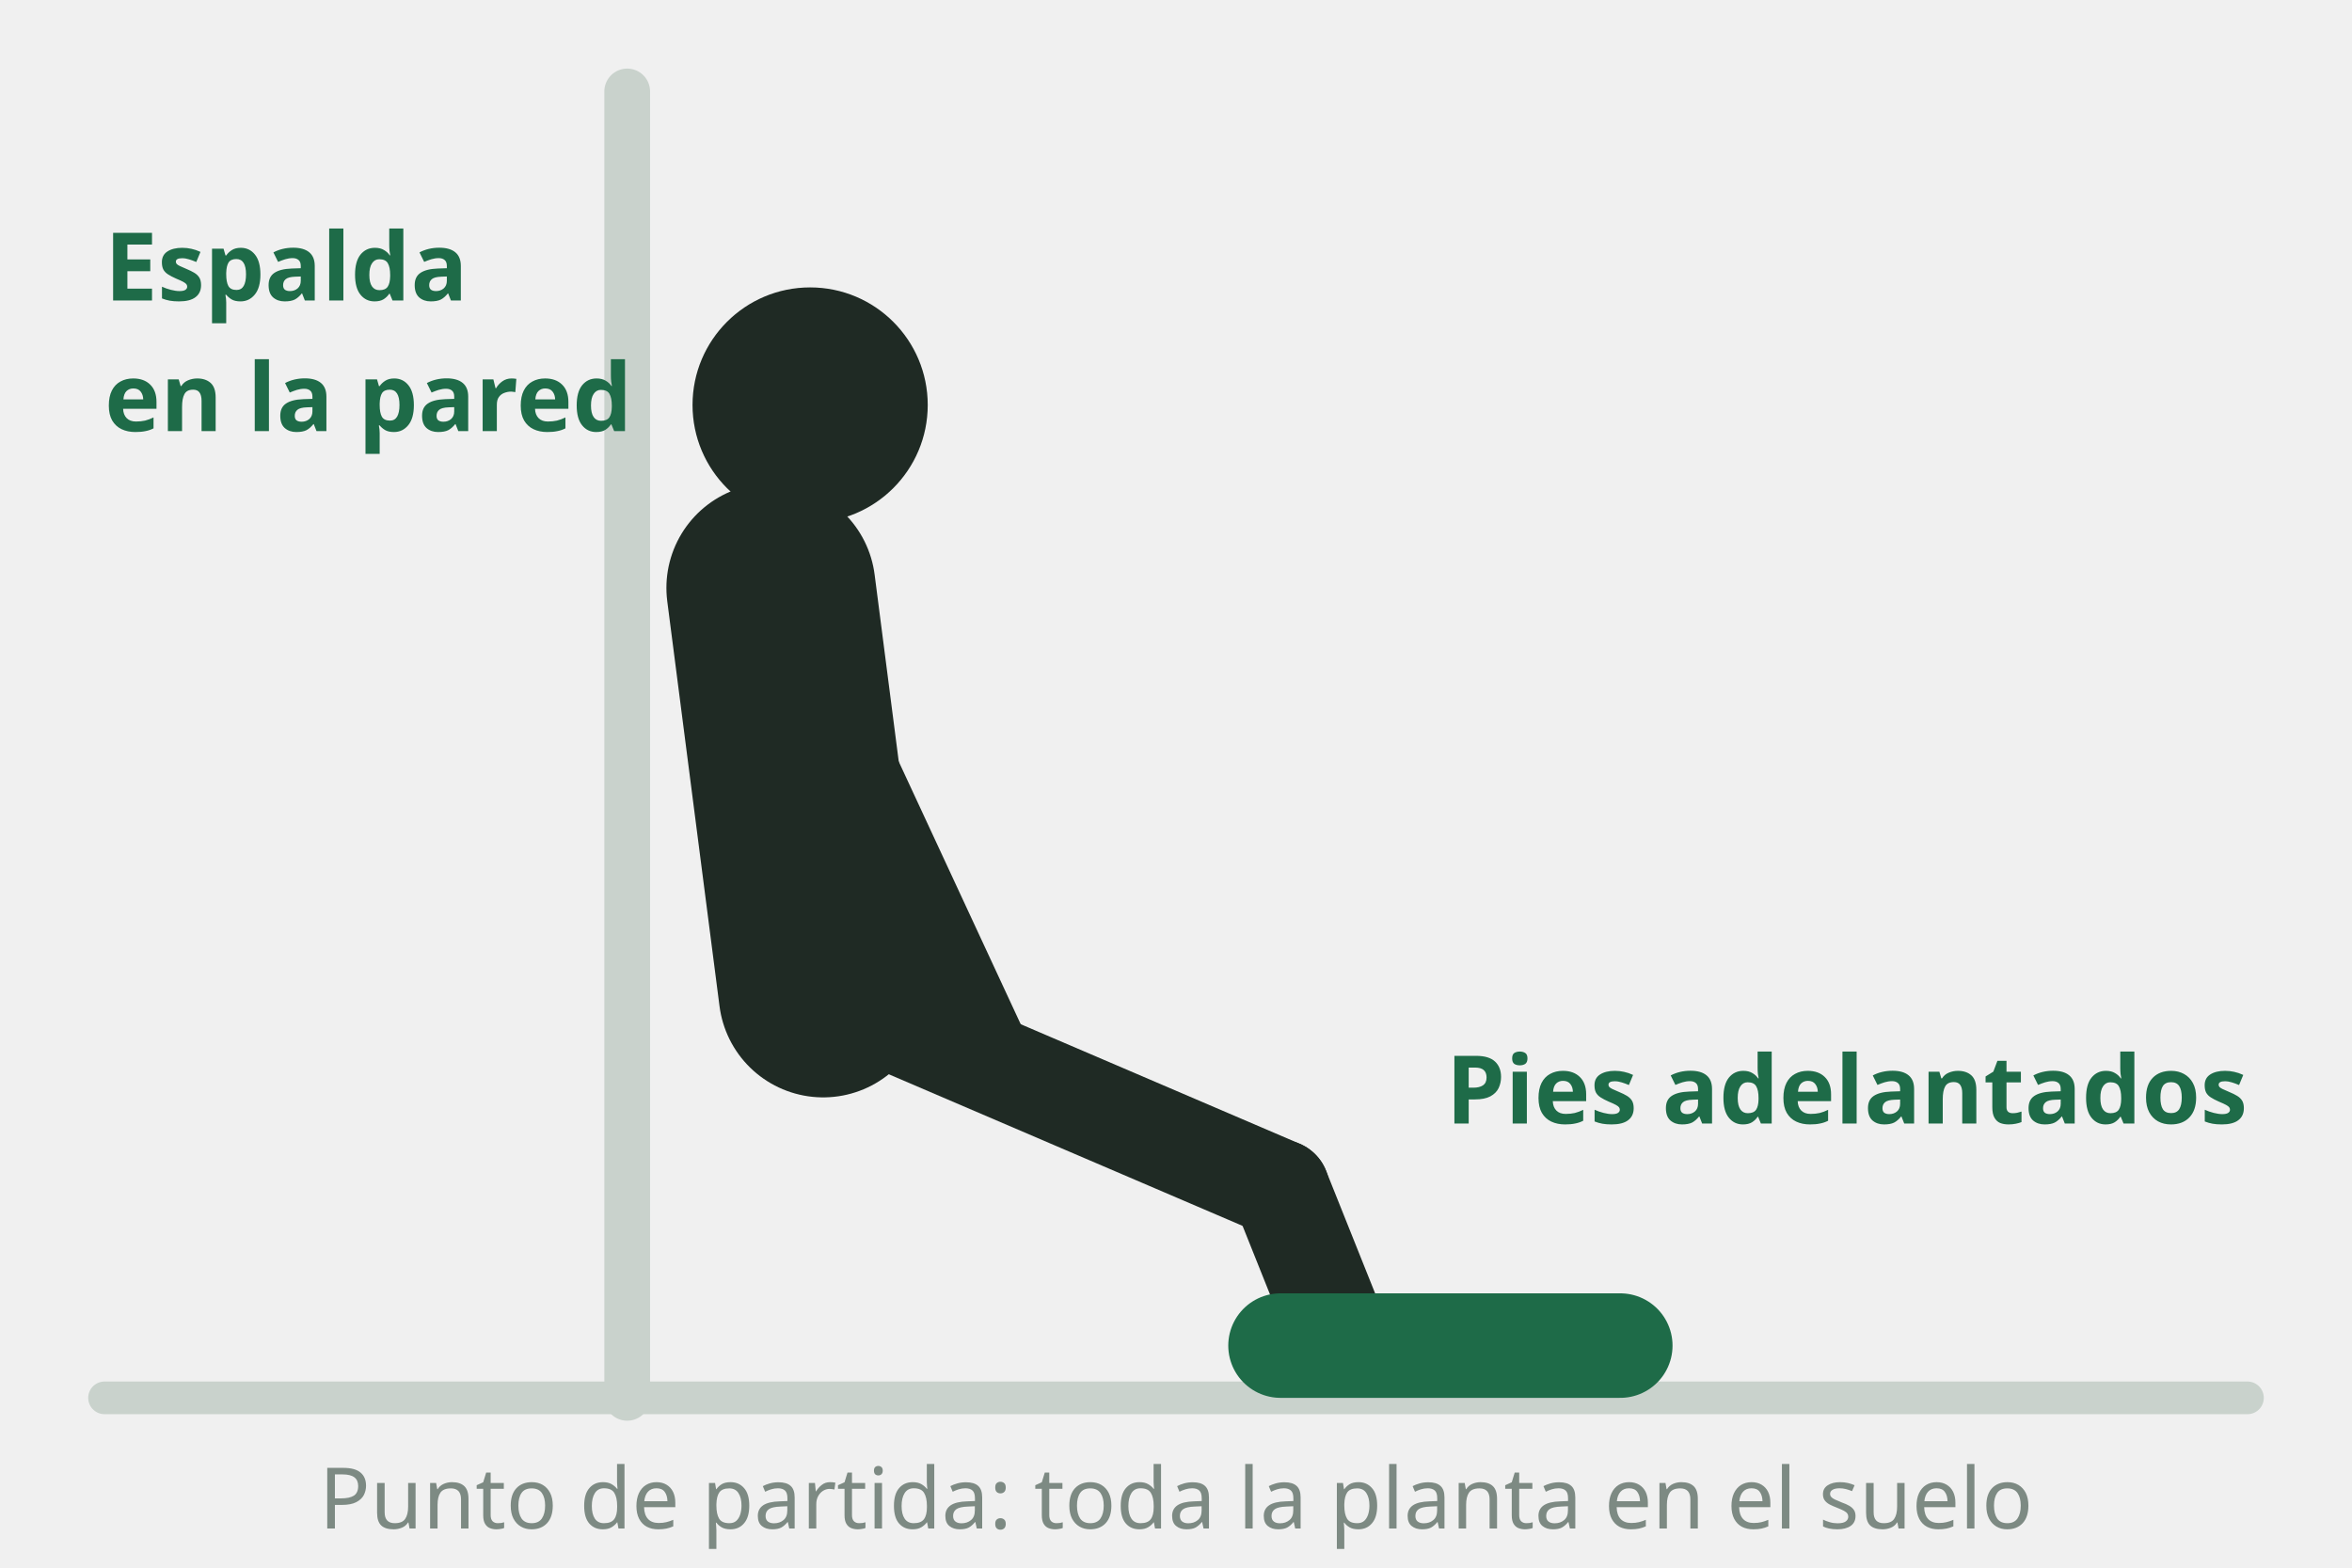
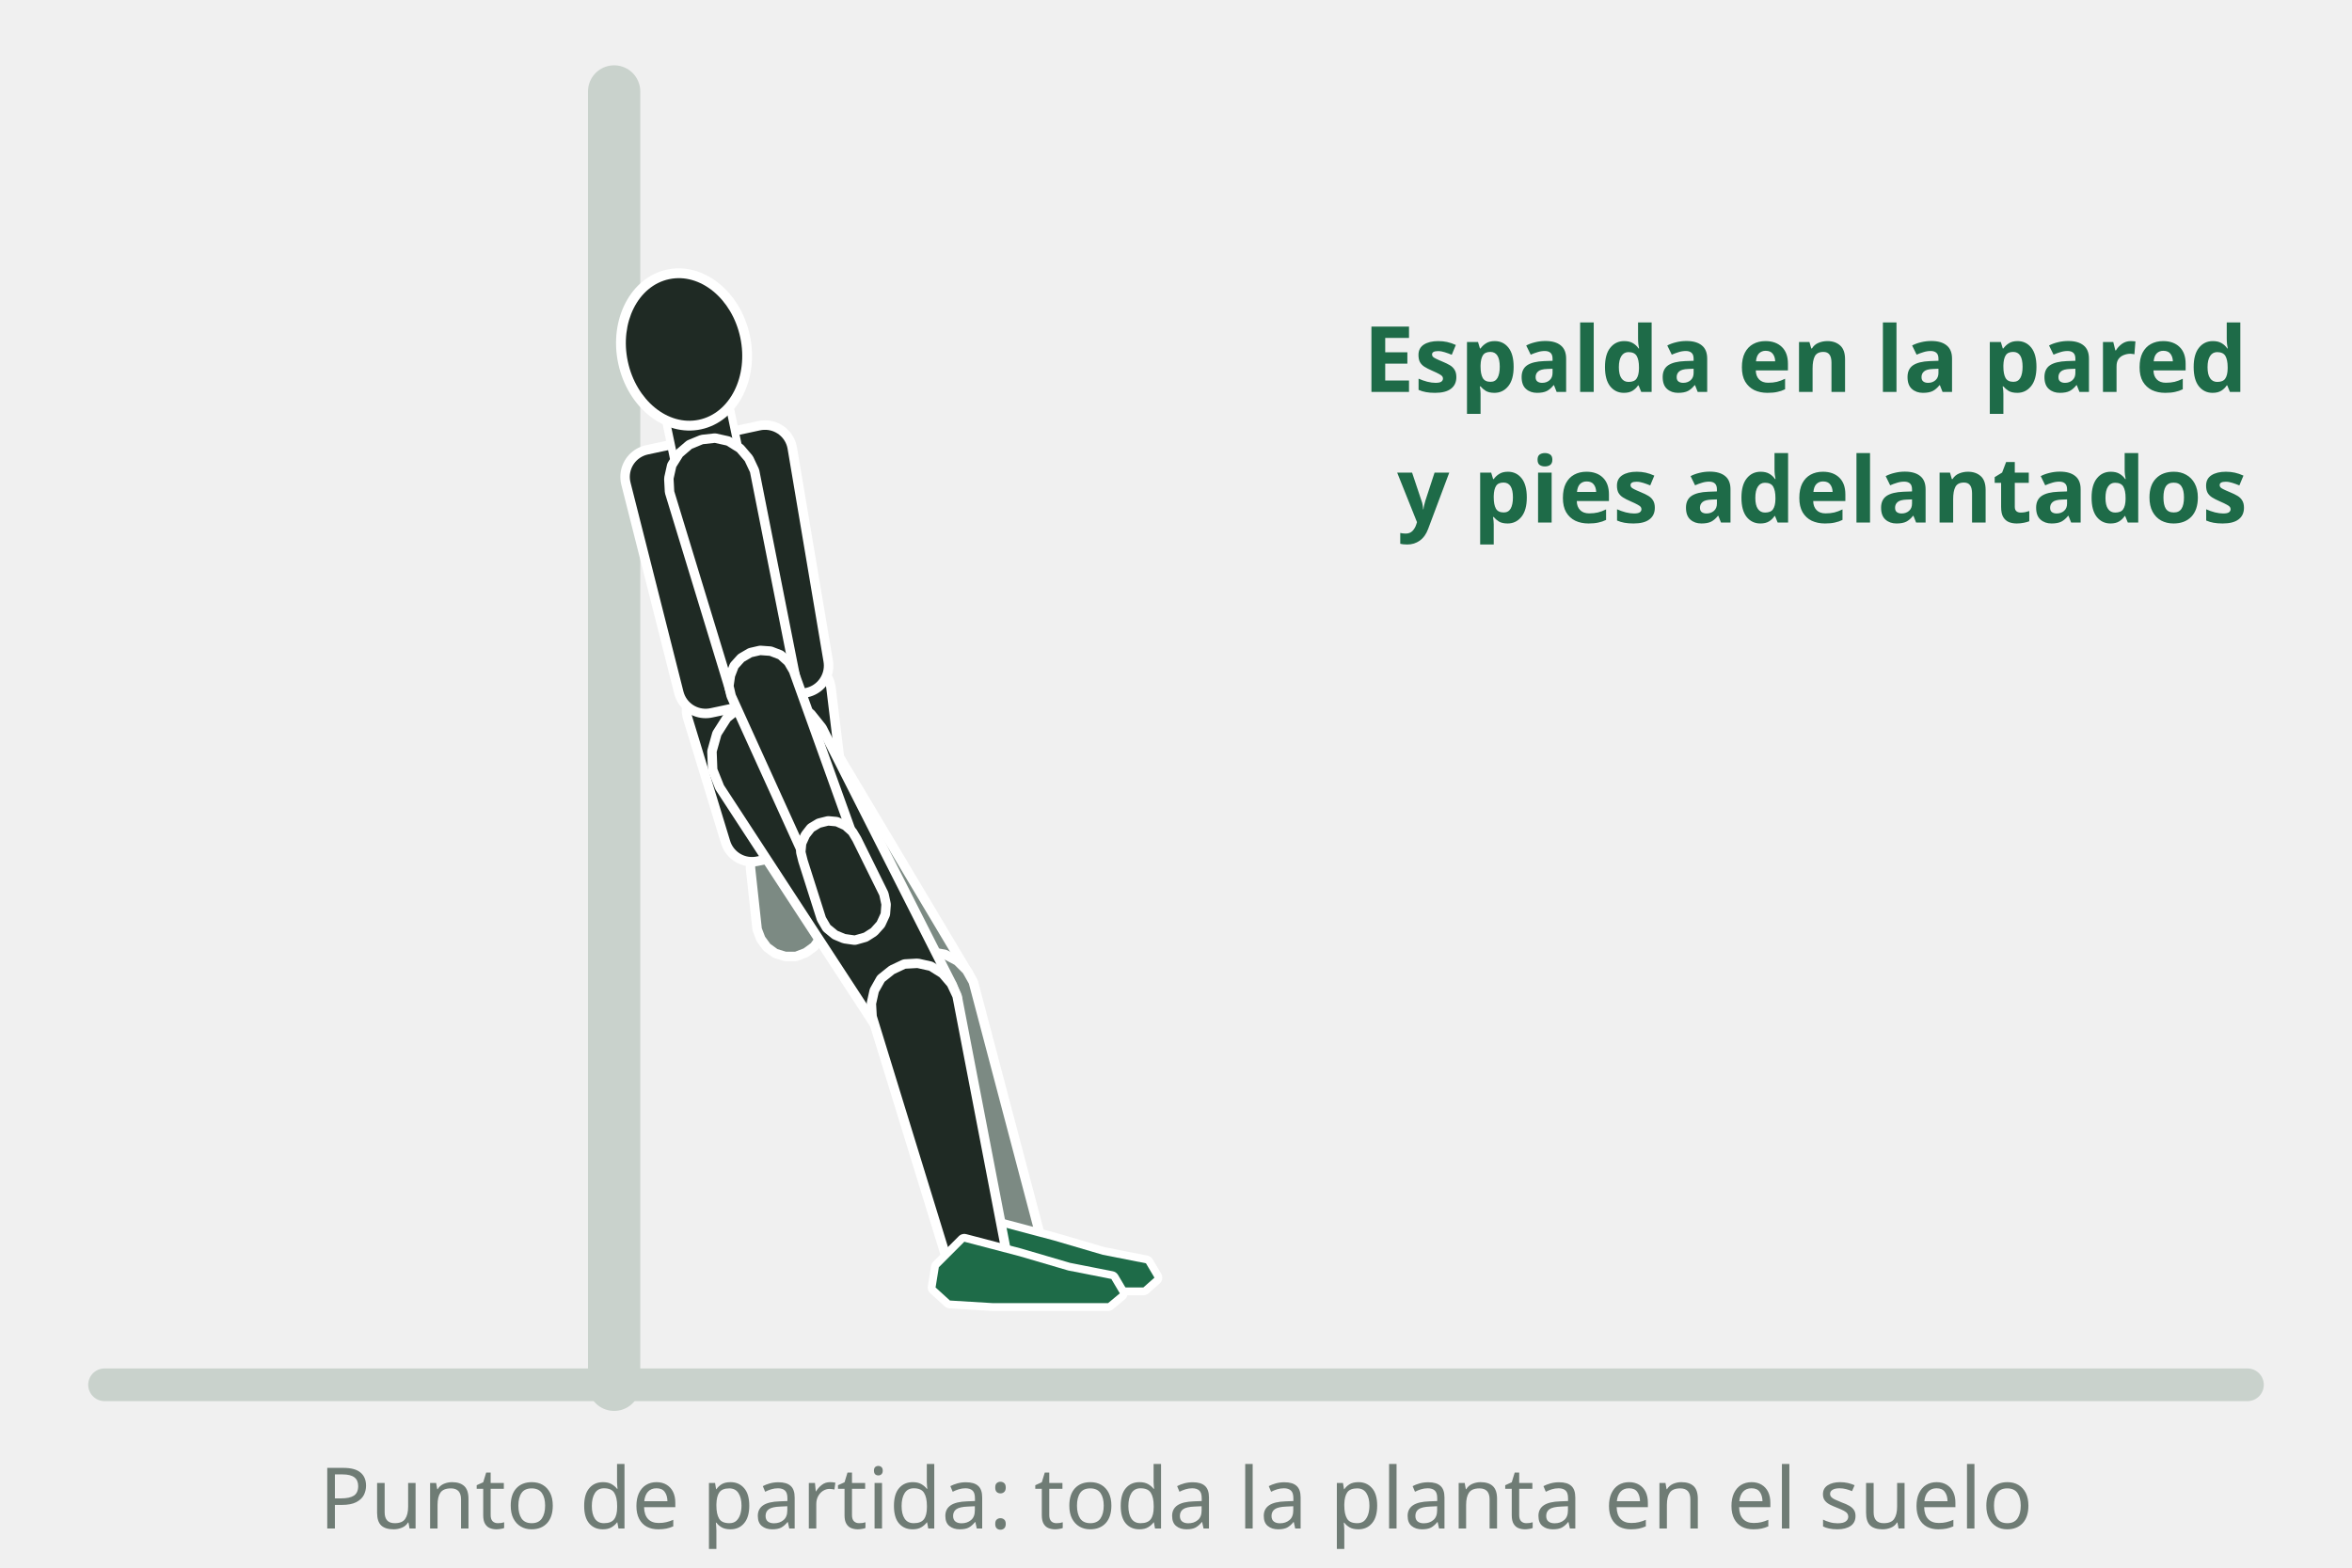
- <svg xmlns="http://www.w3.org/2000/svg" viewBox="0 0 360 240" width="360" height="240" role="img" aria-label="Espalda en la pared y pies adelantados, puntas abajo">
+ <svg xmlns="http://www.w3.org/2000/svg" viewBox="0 0 360 240" width="360" height="240" role="img" aria-label="Espalda en la pared y pies adelantados, con la planta en el suelo">
  <style>
-     .izq { font: 700 14.5px system-ui, sans-serif; fill: #1E6B48; text-anchor: start }
-     .der { font: 700 14.5px system-ui, sans-serif; fill: #1E6B48; text-anchor: end }
-     .cen { font: 700 14.5px system-ui, sans-serif; fill: #1E6B48; text-anchor: middle }
-     .mal { font: 700 14.5px system-ui, sans-serif; fill: #c4634f; text-anchor: middle }
-     .pie { font: 400 13px system-ui, sans-serif; fill: #7d8a83; text-anchor: middle }
+     .izq { font: 700 14px system-ui, sans-serif; fill: #1E6B48; text-anchor: start }
+     .der { font: 700 14px system-ui, sans-serif; fill: #1E6B48; text-anchor: end }
+     .cen { font: 700 14px system-ui, sans-serif; fill: #1E6B48; text-anchor: middle }
+     .mal { font: 700 14px system-ui, sans-serif; fill: #c4634f; text-anchor: middle }
+     .pie { font: 400 13px system-ui, sans-serif; fill: #6f7c75; text-anchor: middle }
  </style>
-   <line x1="16" y1="214" x2="344" y2="214" stroke="#c9d2cc" stroke-width="5" stroke-linecap="round" />
-   <line x1="96" y1="14" x2="96" y2="214" stroke="#c9d2cc" stroke-width="7" stroke-linecap="round" />
-   <circle cx="124" cy="62" r="18" fill="#1f2a24" />
-   <path d="M118 90 L126 152" stroke="#1f2a24" stroke-width="32" stroke-linecap="round" stroke-linejoin="round" fill="none" />
-   <path d="M126 152 L196 182" stroke="#1f2a24" stroke-width="15" stroke-linecap="round" stroke-linejoin="round" fill="none" />
-   <path d="M196 182 L204 202" stroke="#1f2a24" stroke-width="15" stroke-linecap="round" stroke-linejoin="round" fill="none" />
-   <path d="M196 206 L248 206" stroke="#1E6B48" stroke-width="16" stroke-linecap="round" fill="none" />
-   <path d="M124 104 L150 160" stroke="#1f2a24" stroke-width="14" stroke-linecap="round" stroke-linejoin="round" fill="none" />
-   <text class="izq" x="16" y="46">Espalda</text>
-   <text class="izq" x="16" y="66">en la pared</text>
-   <text class="der" x="344" y="172">Pies adelantados</text>
+   <line x1="16" y1="212" x2="344" y2="212" stroke="#c9d2cc" stroke-width="5" stroke-linecap="round" />
+   <line x1="94" y1="14" x2="94" y2="212" stroke="#c9d2cc" stroke-width="8" stroke-linecap="round" />
+   <path d="M137.7 155.8 L138.9 157.2 L140.6 158.1 L142.4 158.4 L144.2 158.2 L145.9 157.4 L147.3 156.1 L148.2 154.5 L148.5 152.7 L148.3 150.8 L147.5 149.2 L124.9 111.3 L123.1 109.4 L120.9 108.1 L118.3 107.6 L115.7 108.0 L113.3 109.1 L111.4 110.9 L110.1 113.1 L109.6 115.7 L110.0 118.3 L111.1 120.7 Z" fill="#ffffff" stroke="#ffffff" stroke-width="2.9" stroke-linejoin="round" />
+   <path d="M137.7 155.8 L138.9 157.2 L140.6 158.1 L142.4 158.4 L144.2 158.2 L145.9 157.4 L147.3 156.1 L148.2 154.5 L148.5 152.7 L148.3 150.8 L147.5 149.2 L124.9 111.3 L123.1 109.4 L120.9 108.1 L118.3 107.6 L115.7 108.0 L113.3 109.1 L111.4 110.9 L110.1 113.1 L109.6 115.7 L110.0 118.3 L111.1 120.7 Z" fill="#7c8a83" />
+   <path d="M151.6 192.3 L152.2 193.4 L153.0 194.2 L154.0 194.7 L155.2 194.9 L156.3 194.7 L157.4 194.2 L158.2 193.4 L158.7 192.3 L158.9 191.2 L158.7 190.0 L148.3 150.6 L147.4 149.0 L146.1 147.7 L144.4 146.8 L142.6 146.5 L140.8 146.8 L139.1 147.7 L137.8 149.0 L137.0 150.6 L136.7 152.5 L137.0 154.3 Z" fill="#ffffff" stroke="#ffffff" stroke-width="2.9" stroke-linejoin="round" />
+   <path d="M151.6 192.3 L152.2 193.4 L153.0 194.2 L154.0 194.7 L155.2 194.9 L156.3 194.7 L157.4 194.2 L158.2 193.4 L158.7 192.3 L158.9 191.2 L158.7 190.0 L148.3 150.6 L147.4 149.0 L146.1 147.7 L144.4 146.8 L142.6 146.5 L140.8 146.8 L139.1 147.7 L137.8 149.0 L137.0 150.6 L136.7 152.5 L137.0 154.3 Z" fill="#7c8a83" />
+   <path d="M153.0 187.7 L161.3 189.9 L168.8 192.1 L175.4 193.4 L176.7 195.6 L175.0 197.1 L157.4 197.1 L150.8 196.7 L148.6 194.7 L149.0 191.6 Z" fill="#ffffff" stroke="#ffffff" stroke-width="2.4" stroke-linejoin="round" />
+   <path d="M153.0 187.7 L161.3 189.9 L168.8 192.1 L175.4 193.4 L176.7 195.6 L175.0 197.1 L157.4 197.1 L150.8 196.7 L148.6 194.7 L149.0 191.6 Z" fill="#1E6B48" />
+   <path d="M110.2 105.9 L110.7 107.2 L111.5 108.3 L112.6 109.1 L113.9 109.5 L115.3 109.5 L116.6 109.0 L117.7 108.2 L118.5 107.1 L118.9 105.7 L118.9 104.4 L114.9 72.7 L114.3 70.9 L113.1 69.4 L111.6 68.4 L109.8 67.8 L108.0 67.9 L106.2 68.5 L104.7 69.6 L103.7 71.1 L103.1 72.9 L103.2 74.7 Z" fill="#ffffff" stroke="#ffffff" stroke-width="2.9" stroke-linejoin="round" />
+   <path d="M110.2 105.9 L110.7 107.2 L111.5 108.3 L112.6 109.1 L113.9 109.5 L115.3 109.5 L116.6 109.0 L117.7 108.2 L118.5 107.1 L118.9 105.7 L118.9 104.4 L114.9 72.7 L114.3 70.9 L113.1 69.4 L111.6 68.4 L109.8 67.8 L108.0 67.9 L106.2 68.5 L104.7 69.6 L103.7 71.1 L103.1 72.9 L103.2 74.7 Z" fill="#7c8a83" />
+   <path d="M116.1 132.8 L116.4 133.8 L117.0 134.6 L117.9 135.2 L118.9 135.5 L119.9 135.5 L120.9 135.1 L121.7 134.5 L122.3 133.7 L122.6 132.7 L122.6 131.6 L118.9 104.4 L118.4 103.1 L117.6 102.0 L116.5 101.2 L115.2 100.8 L113.8 100.8 L112.5 101.2 L111.4 102.1 L110.6 103.2 L110.2 104.5 L110.2 105.9 Z" fill="#ffffff" stroke="#ffffff" stroke-width="2.9" stroke-linejoin="round" />
+   <path d="M116.1 132.8 L116.4 133.8 L117.0 134.6 L117.9 135.2 L118.9 135.5 L119.9 135.5 L120.9 135.1 L121.7 134.5 L122.3 133.7 L122.6 132.7 L122.6 131.6 L118.9 104.4 L118.4 103.1 L117.6 102.0 L116.5 101.2 L115.2 100.8 L113.8 100.8 L112.5 101.2 L111.4 102.1 L110.6 103.2 L110.2 104.5 L110.2 105.9 Z" fill="#7c8a83" />
+   <path d="M116.6 142.1 L117.1 143.4 L117.9 144.5 L119.0 145.3 L120.3 145.7 L121.7 145.7 L123.0 145.2 L124.1 144.4 L124.9 143.3 L125.3 142.0 L125.3 140.6 L123.0 131.6 L122.6 130.5 L121.9 129.5 L121.0 128.9 L119.8 128.5 L118.7 128.5 L117.6 128.9 L116.6 129.6 L116.0 130.6 L115.6 131.7 L115.6 132.9 Z" fill="#ffffff" stroke="#ffffff" stroke-width="2.9" stroke-linejoin="round" />
+   <path d="M116.6 142.1 L117.1 143.4 L117.9 144.5 L119.0 145.3 L120.3 145.7 L121.7 145.7 L123.0 145.2 L124.1 144.4 L124.9 143.3 L125.3 142.0 L125.3 140.6 L123.0 131.6 L122.6 130.5 L121.9 129.5 L121.0 128.9 L119.8 128.5 L118.7 128.5 L117.6 128.9 L116.6 129.6 L116.0 130.6 L115.6 131.7 L115.6 132.9 Z" fill="#7c8a83" />
+   <path d="M109.3 108.7 L115.1 127.7 L125.4 125.6 L123.0 105.8 Z" fill="#ffffff" stroke="#ffffff" stroke-width="9.9" stroke-linejoin="round" />
+   <path d="M109.3 108.7 L115.1 127.7 L125.4 125.6 L123.0 105.8 Z" fill="#1f2a24" stroke="#1f2a24" stroke-width="7.0" stroke-linejoin="round" />
+   <path d="M99.9 73.0 L108.0 105.0 L122.6 101.9 L117.1 69.3 Z" fill="#ffffff" stroke="#ffffff" stroke-width="9.9" stroke-linejoin="round" />
+   <path d="M99.9 73.0 L108.0 105.0 L122.6 101.9 L117.1 69.3 Z" fill="#1f2a24" stroke="#1f2a24" stroke-width="7.0" stroke-linejoin="round" />
+   <path d="M110.4 59.0 L109.9 57.7 L109.0 56.7 L107.9 55.9 L106.5 55.6 L105.2 55.6 L103.9 56.1 L102.8 57.0 L102.1 58.2 L101.7 59.5 L101.8 60.9 L104.6 74.2 L105.1 75.5 L106.0 76.6 L107.1 77.3 L108.5 77.7 L109.8 77.6 L111.1 77.1 L112.2 76.2 L112.9 75.1 L113.3 73.7 L113.2 72.4 Z" fill="#ffffff" stroke="#ffffff" stroke-width="2.4" stroke-linejoin="round" />
+   <path d="M110.4 59.0 L109.9 57.7 L109.0 56.7 L107.9 55.9 L106.5 55.6 L105.2 55.6 L103.9 56.1 L102.8 57.0 L102.1 58.2 L101.7 59.5 L101.8 60.9 L104.6 74.2 L105.1 75.5 L106.0 76.6 L107.1 77.3 L108.5 77.7 L109.8 77.6 L111.1 77.1 L112.2 76.2 L112.9 75.1 L113.3 73.7 L113.2 72.4 Z" fill="#1f2a24" />
+   <ellipse cx="104.7" cy="53.5" rx="10.3" ry="12.5" fill="#ffffff" transform="rotate(-12.0 104.7 53.5)" />
+   <ellipse cx="104.7" cy="53.5" rx="8.8" ry="11.0" fill="#1f2a24" transform="rotate(-12.0 104.7 53.5)" />
+   <path d="M134.9 157.1 L136.0 158.5 L137.6 159.5 L139.4 160.0 L141.2 159.9 L143.0 159.2 L144.4 158.1 L145.4 156.5 L145.9 154.7 L145.8 152.9 L145.1 151.1 L125.2 111.8 L123.6 109.8 L121.4 108.4 L118.9 107.7 L116.3 107.8 L113.8 108.8 L111.8 110.4 L110.4 112.6 L109.7 115.1 L109.8 117.7 L110.8 120.2 Z" fill="#ffffff" stroke="#ffffff" stroke-width="2.9" stroke-linejoin="round" />
+   <path d="M134.9 157.1 L136.0 158.5 L137.6 159.5 L139.4 160.0 L141.2 159.9 L143.0 159.2 L144.4 158.1 L145.4 156.5 L145.9 154.7 L145.8 152.9 L145.1 151.1 L125.2 111.8 L123.6 109.8 L121.4 108.4 L118.9 107.7 L116.3 107.8 L113.8 108.8 L111.8 110.4 L110.4 112.6 L109.7 115.1 L109.8 117.7 L110.8 120.2 Z" fill="#1f2a24" />
+   <path d="M146.2 194.5 L146.7 195.6 L147.4 196.5 L148.4 197.1 L149.6 197.3 L150.8 197.2 L151.8 196.8 L152.7 196.0 L153.3 195.0 L153.6 193.9 L153.5 192.7 L145.8 152.7 L145.0 151.0 L143.8 149.6 L142.2 148.6 L140.4 148.2 L138.6 148.3 L136.9 149.1 L135.4 150.3 L134.5 151.9 L134.1 153.7 L134.2 155.5 Z" fill="#ffffff" stroke="#ffffff" stroke-width="2.9" stroke-linejoin="round" />
+   <path d="M146.2 194.5 L146.7 195.6 L147.4 196.5 L148.4 197.1 L149.6 197.3 L150.8 197.2 L151.8 196.8 L152.7 196.0 L153.3 195.0 L153.6 193.9 L153.5 192.7 L145.8 152.7 L145.0 151.0 L143.8 149.6 L142.2 148.6 L140.4 148.2 L138.6 148.3 L136.9 149.1 L135.4 150.3 L134.5 151.9 L134.1 153.7 L134.2 155.5 Z" fill="#1f2a24" />
+   <path d="M147.6 190.1 L156.0 192.3 L163.5 194.5 L170.1 195.8 L171.4 198.0 L169.6 199.5 L152.0 199.5 L145.4 199.1 L143.2 197.1 L143.7 194.0 Z" fill="#ffffff" stroke="#ffffff" stroke-width="2.4" stroke-linejoin="round" />
+   <path d="M147.6 190.1 L156.0 192.3 L163.5 194.5 L170.1 195.8 L171.4 198.0 L169.6 199.5 L152.0 199.5 L145.4 199.1 L143.2 197.1 L143.7 194.0 Z" fill="#1E6B48" />
+   <path d="M112.5 105.7 L113.0 107.0 L113.9 108.0 L115.1 108.7 L116.4 109.1 L117.8 108.9 L119.1 108.4 L120.1 107.5 L120.8 106.3 L121.1 105.0 L121.0 103.6 L114.8 72.3 L114.0 70.6 L112.8 69.2 L111.2 68.2 L109.4 67.8 L107.6 68.0 L105.9 68.7 L104.5 69.9 L103.5 71.5 L103.1 73.3 L103.2 75.2 Z" fill="#ffffff" stroke="#ffffff" stroke-width="2.9" stroke-linejoin="round" />
+   <path d="M112.5 105.7 L113.0 107.0 L113.9 108.0 L115.1 108.7 L116.4 109.1 L117.8 108.9 L119.1 108.4 L120.1 107.5 L120.8 106.3 L121.1 105.0 L121.0 103.6 L114.8 72.3 L114.0 70.6 L112.8 69.2 L111.2 68.2 L109.4 67.8 L107.6 68.0 L105.9 68.7 L104.5 69.9 L103.5 71.5 L103.1 73.3 L103.2 75.2 Z" fill="#1f2a24" />
+   <path d="M124.0 131.4 L124.5 132.3 L125.3 133.0 L126.2 133.4 L127.3 133.5 L128.3 133.2 L129.2 132.7 L129.8 131.9 L130.2 131.0 L130.3 129.9 L130.1 128.9 L120.8 103.0 L120.1 101.8 L119.1 100.9 L117.8 100.4 L116.4 100.3 L115.1 100.6 L113.9 101.3 L113.0 102.3 L112.5 103.6 L112.3 105.0 L112.6 106.3 Z" fill="#ffffff" stroke="#ffffff" stroke-width="2.9" stroke-linejoin="round" />
+   <path d="M124.0 131.4 L124.5 132.3 L125.3 133.0 L126.2 133.4 L127.3 133.5 L128.3 133.2 L129.2 132.7 L129.8 131.9 L130.2 131.0 L130.3 129.9 L130.1 128.9 L120.8 103.0 L120.1 101.8 L119.1 100.9 L117.8 100.4 L116.4 100.3 L115.1 100.6 L113.9 101.3 L113.0 102.3 L112.5 103.6 L112.3 105.0 L112.6 106.3 Z" fill="#1f2a24" />
+   <path d="M126.4 140.4 L127.1 141.6 L128.2 142.5 L129.4 143.0 L130.8 143.2 L132.2 142.8 L133.3 142.1 L134.2 141.1 L134.8 139.8 L134.9 138.5 L134.6 137.1 L130.5 128.8 L129.9 127.8 L129.0 127.0 L127.9 126.5 L126.8 126.4 L125.6 126.7 L124.6 127.3 L123.9 128.2 L123.4 129.3 L123.3 130.4 L123.6 131.6 Z" fill="#ffffff" stroke="#ffffff" stroke-width="2.9" stroke-linejoin="round" />
+   <path d="M126.4 140.4 L127.1 141.6 L128.2 142.5 L129.4 143.0 L130.8 143.2 L132.2 142.8 L133.3 142.1 L134.2 141.1 L134.8 139.8 L134.9 138.5 L134.6 137.1 L130.5 128.8 L129.9 127.8 L129.0 127.0 L127.9 126.5 L126.8 126.4 L125.6 126.7 L124.6 127.3 L123.9 128.2 L123.4 129.3 L123.3 130.4 L123.6 131.6 Z" fill="#1f2a24" />
+   <text class="der" x="344" y="60">Espalda en la pared</text>
+   <text class="der" x="344" y="80">y pies adelantados</text>
  <text class="pie" x="180" y="234">Punto de partida: toda la planta en el suelo</text>
</svg>
